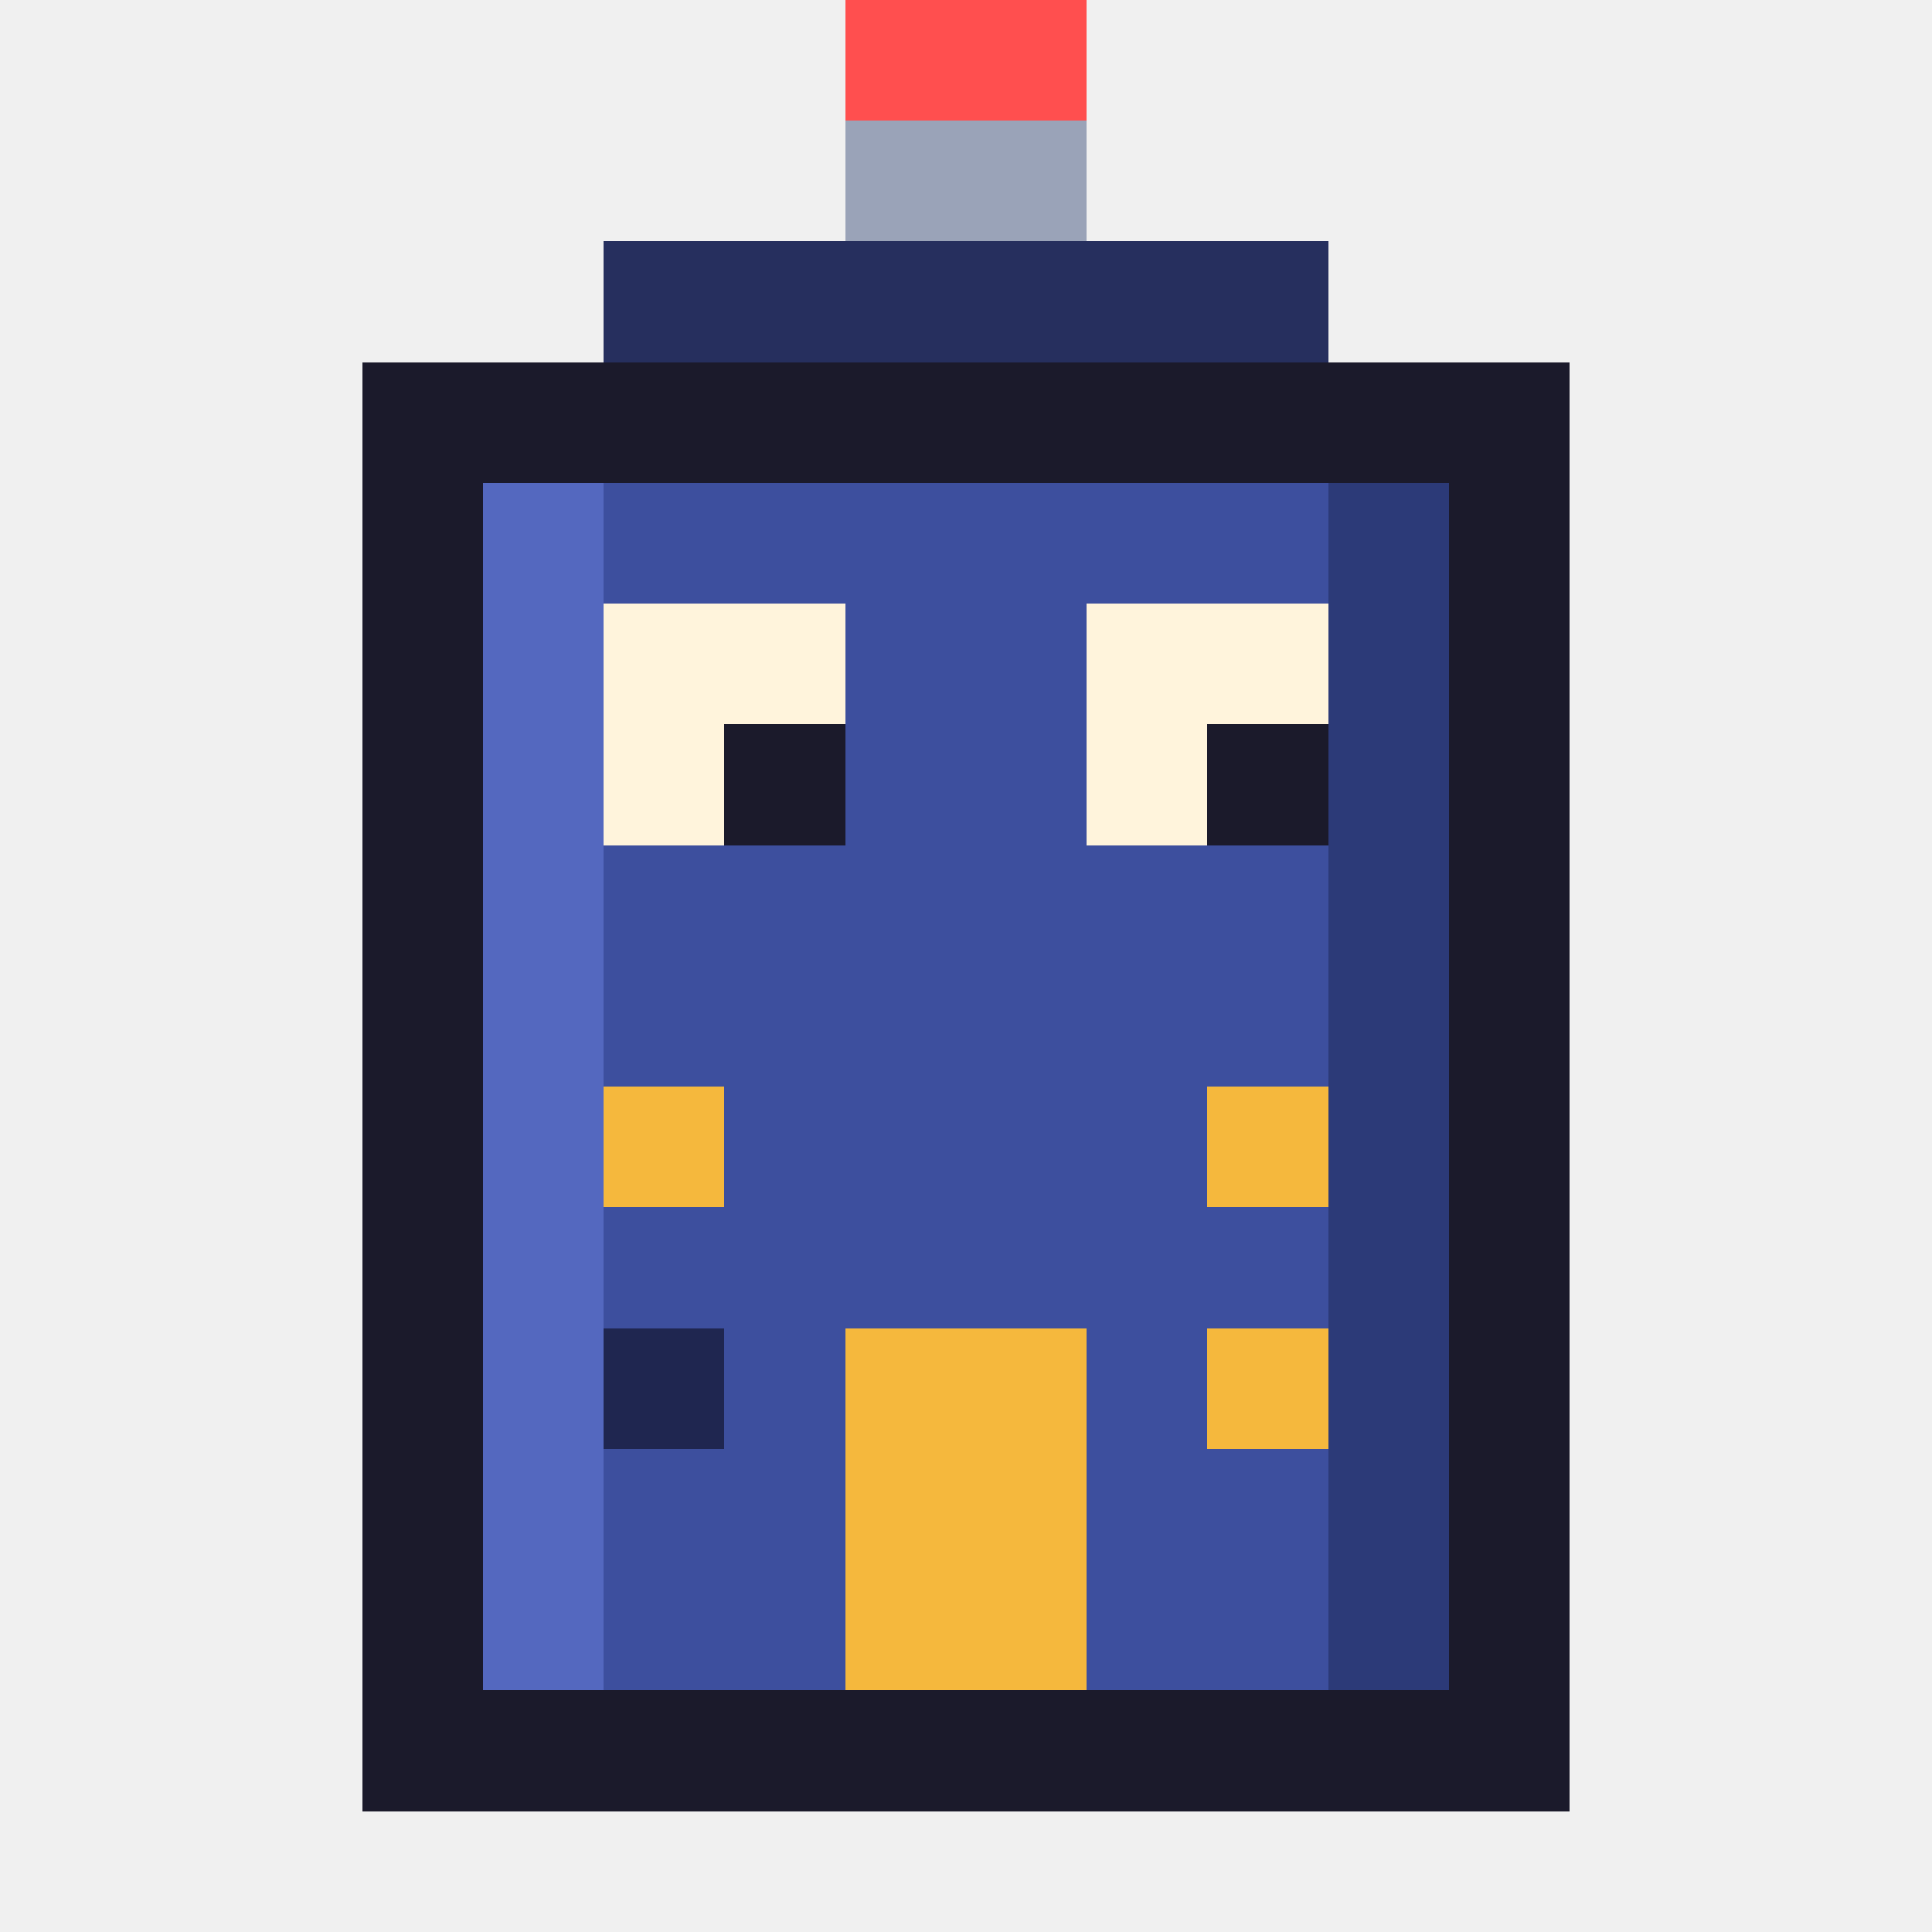
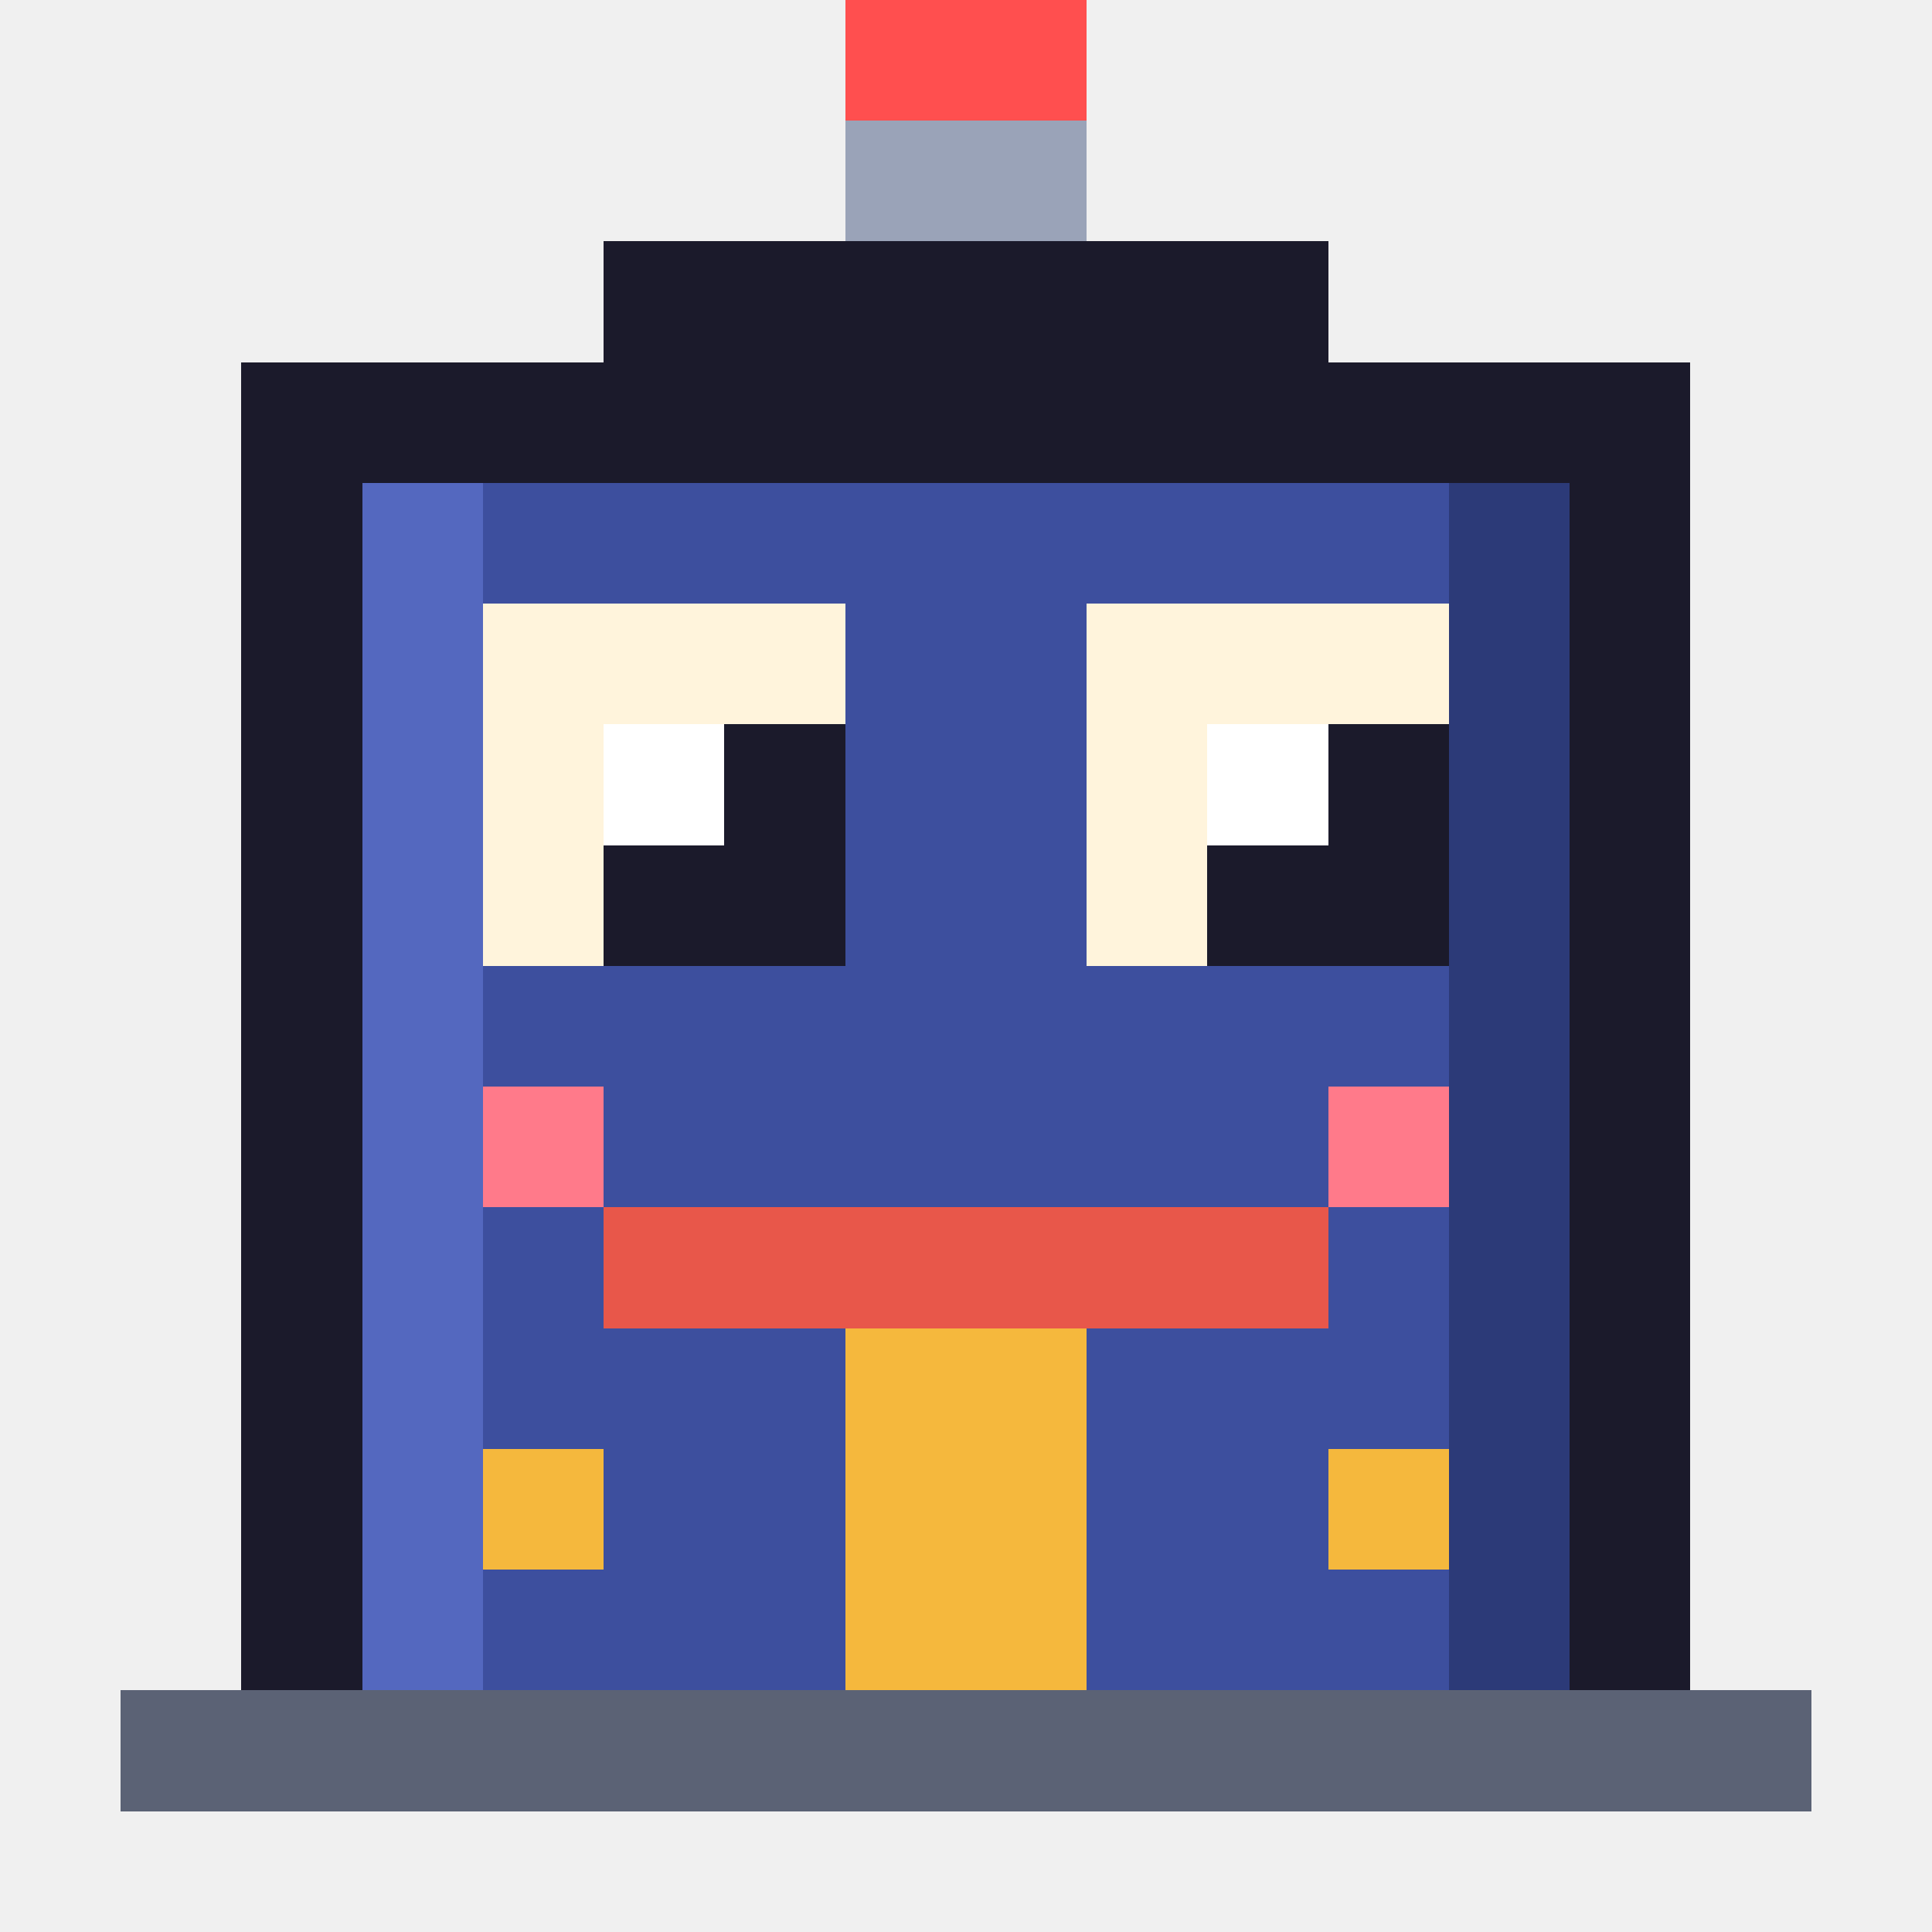
<svg xmlns="http://www.w3.org/2000/svg" viewBox="0 0 256 256" shape-rendering="crispEdges">
  <rect x="112" y="0" width="32" height="16" fill="#ff4f4f" />
  <rect x="112" y="16" width="32" height="16" fill="#9aa3b8" />
-   <rect x="80" y="32" width="96" height="16" fill="#262f5e" />
-   <rect x="48" y="48" width="160" height="16" fill="#1b1a2b" />
-   <rect x="48" y="64" width="16" height="16" fill="#1b1a2b" />
-   <rect x="64" y="64" width="16" height="16" fill="#5468bf" />
-   <rect x="80" y="64" width="96" height="16" fill="#3d4f9e" />
-   <rect x="176" y="64" width="16" height="16" fill="#2c3a78" />
-   <rect x="192" y="64" width="16" height="16" fill="#1b1a2b" />
-   <rect x="48" y="80" width="16" height="16" fill="#1b1a2b" />
-   <rect x="64" y="80" width="16" height="16" fill="#5468bf" />
-   <rect x="80" y="80" width="32" height="16" fill="#fff4dc" />
+   <rect x="80" y="32" width="96" height="16" fill="#1b1a2b" />
+   <rect x="32" y="48" width="192" height="16" fill="#1b1a2b" />
+   <rect x="32" y="64" width="16" height="16" fill="#1b1a2b" />
+   <rect x="48" y="64" width="16" height="16" fill="#5468bf" />
+   <rect x="64" y="64" width="128" height="16" fill="#3d4f9e" />
+   <rect x="192" y="64" width="16" height="16" fill="#2c3a78" />
+   <rect x="208" y="64" width="16" height="16" fill="#1b1a2b" />
+   <rect x="32" y="80" width="16" height="16" fill="#1b1a2b" />
+   <rect x="48" y="80" width="16" height="16" fill="#5468bf" />
+   <rect x="64" y="80" width="48" height="16" fill="#fff4dc" />
  <rect x="112" y="80" width="32" height="16" fill="#3d4f9e" />
-   <rect x="144" y="80" width="32" height="16" fill="#fff4dc" />
-   <rect x="176" y="80" width="16" height="16" fill="#2c3a78" />
-   <rect x="192" y="80" width="16" height="16" fill="#1b1a2b" />
-   <rect x="48" y="96" width="16" height="16" fill="#1b1a2b" />
-   <rect x="64" y="96" width="16" height="16" fill="#5468bf" />
-   <rect x="80" y="96" width="16" height="16" fill="#fff4dc" />
+   <rect x="144" y="80" width="48" height="16" fill="#fff4dc" />
+   <rect x="192" y="80" width="16" height="16" fill="#2c3a78" />
+   <rect x="208" y="80" width="16" height="16" fill="#1b1a2b" />
+   <rect x="32" y="96" width="16" height="16" fill="#1b1a2b" />
+   <rect x="48" y="96" width="16" height="16" fill="#5468bf" />
+   <rect x="64" y="96" width="16" height="16" fill="#fff4dc" />
+   <rect x="80" y="96" width="16" height="16" fill="#ffffff" />
  <rect x="96" y="96" width="16" height="16" fill="#1b1a2b" />
  <rect x="112" y="96" width="32" height="16" fill="#3d4f9e" />
  <rect x="144" y="96" width="16" height="16" fill="#fff4dc" />
-   <rect x="160" y="96" width="16" height="16" fill="#1b1a2b" />
-   <rect x="176" y="96" width="16" height="16" fill="#2c3a78" />
-   <rect x="192" y="96" width="16" height="16" fill="#1b1a2b" />
-   <rect x="48" y="112" width="16" height="16" fill="#1b1a2b" />
-   <rect x="64" y="112" width="16" height="16" fill="#5468bf" />
-   <rect x="80" y="112" width="96" height="16" fill="#3d4f9e" />
-   <rect x="176" y="112" width="16" height="16" fill="#2c3a78" />
-   <rect x="192" y="112" width="16" height="16" fill="#1b1a2b" />
-   <rect x="48" y="128" width="16" height="16" fill="#1b1a2b" />
-   <rect x="64" y="128" width="16" height="16" fill="#5468bf" />
-   <rect x="80" y="128" width="96" height="16" fill="#3d4f9e" />
-   <rect x="176" y="128" width="16" height="16" fill="#2c3a78" />
-   <rect x="192" y="128" width="16" height="16" fill="#1b1a2b" />
-   <rect x="48" y="144" width="16" height="16" fill="#1b1a2b" />
-   <rect x="64" y="144" width="16" height="16" fill="#5468bf" />
-   <rect x="80" y="144" width="16" height="16" fill="#f5b83d" />
-   <rect x="96" y="144" width="64" height="16" fill="#3d4f9e" />
-   <rect x="160" y="144" width="16" height="16" fill="#f5b83d" />
-   <rect x="176" y="144" width="16" height="16" fill="#2c3a78" />
-   <rect x="192" y="144" width="16" height="16" fill="#1b1a2b" />
-   <rect x="48" y="160" width="16" height="16" fill="#1b1a2b" />
-   <rect x="64" y="160" width="16" height="16" fill="#5468bf" />
-   <rect x="80" y="160" width="96" height="16" fill="#3d4f9e" />
-   <rect x="176" y="160" width="16" height="16" fill="#2c3a78" />
-   <rect x="192" y="160" width="16" height="16" fill="#1b1a2b" />
-   <rect x="48" y="176" width="16" height="16" fill="#1b1a2b" />
-   <rect x="64" y="176" width="16" height="16" fill="#5468bf" />
-   <rect x="80" y="176" width="16" height="16" fill="#1f2650" />
-   <rect x="96" y="176" width="16" height="16" fill="#3d4f9e" />
+   <rect x="160" y="96" width="16" height="16" fill="#ffffff" />
+   <rect x="176" y="96" width="16" height="16" fill="#1b1a2b" />
+   <rect x="192" y="96" width="16" height="16" fill="#2c3a78" />
+   <rect x="208" y="96" width="16" height="16" fill="#1b1a2b" />
+   <rect x="32" y="112" width="16" height="16" fill="#1b1a2b" />
+   <rect x="48" y="112" width="16" height="16" fill="#5468bf" />
+   <rect x="64" y="112" width="16" height="16" fill="#fff4dc" />
+   <rect x="80" y="112" width="32" height="16" fill="#1b1a2b" />
+   <rect x="112" y="112" width="32" height="16" fill="#3d4f9e" />
+   <rect x="144" y="112" width="16" height="16" fill="#fff4dc" />
+   <rect x="160" y="112" width="32" height="16" fill="#1b1a2b" />
+   <rect x="192" y="112" width="16" height="16" fill="#2c3a78" />
+   <rect x="208" y="112" width="16" height="16" fill="#1b1a2b" />
+   <rect x="32" y="128" width="16" height="16" fill="#1b1a2b" />
+   <rect x="48" y="128" width="16" height="16" fill="#5468bf" />
+   <rect x="64" y="128" width="128" height="16" fill="#3d4f9e" />
+   <rect x="192" y="128" width="16" height="16" fill="#2c3a78" />
+   <rect x="208" y="128" width="16" height="16" fill="#1b1a2b" />
+   <rect x="32" y="144" width="16" height="16" fill="#1b1a2b" />
+   <rect x="48" y="144" width="16" height="16" fill="#5468bf" />
+   <rect x="64" y="144" width="16" height="16" fill="#ff7a8a" />
+   <rect x="80" y="144" width="96" height="16" fill="#3d4f9e" />
+   <rect x="176" y="144" width="16" height="16" fill="#ff7a8a" />
+   <rect x="192" y="144" width="16" height="16" fill="#2c3a78" />
+   <rect x="208" y="144" width="16" height="16" fill="#1b1a2b" />
+   <rect x="32" y="160" width="16" height="16" fill="#1b1a2b" />
+   <rect x="48" y="160" width="16" height="16" fill="#5468bf" />
+   <rect x="64" y="160" width="16" height="16" fill="#3d4f9e" />
+   <rect x="80" y="160" width="96" height="16" fill="#e8574a" />
+   <rect x="176" y="160" width="16" height="16" fill="#3d4f9e" />
+   <rect x="192" y="160" width="16" height="16" fill="#2c3a78" />
+   <rect x="208" y="160" width="16" height="16" fill="#1b1a2b" />
+   <rect x="32" y="176" width="16" height="16" fill="#1b1a2b" />
+   <rect x="48" y="176" width="16" height="16" fill="#5468bf" />
+   <rect x="64" y="176" width="48" height="16" fill="#3d4f9e" />
  <rect x="112" y="176" width="32" height="16" fill="#f5b83d" />
-   <rect x="144" y="176" width="16" height="16" fill="#3d4f9e" />
-   <rect x="160" y="176" width="16" height="16" fill="#f5b83d" />
-   <rect x="176" y="176" width="16" height="16" fill="#2c3a78" />
-   <rect x="192" y="176" width="16" height="16" fill="#1b1a2b" />
-   <rect x="48" y="192" width="16" height="16" fill="#1b1a2b" />
-   <rect x="64" y="192" width="16" height="16" fill="#5468bf" />
+   <rect x="144" y="176" width="48" height="16" fill="#3d4f9e" />
+   <rect x="192" y="176" width="16" height="16" fill="#2c3a78" />
+   <rect x="208" y="176" width="16" height="16" fill="#1b1a2b" />
+   <rect x="32" y="192" width="16" height="16" fill="#1b1a2b" />
+   <rect x="48" y="192" width="16" height="16" fill="#5468bf" />
+   <rect x="64" y="192" width="16" height="16" fill="#f5b83d" />
  <rect x="80" y="192" width="32" height="16" fill="#3d4f9e" />
  <rect x="112" y="192" width="32" height="16" fill="#f5b83d" />
  <rect x="144" y="192" width="32" height="16" fill="#3d4f9e" />
-   <rect x="176" y="192" width="16" height="16" fill="#2c3a78" />
-   <rect x="192" y="192" width="16" height="16" fill="#1b1a2b" />
-   <rect x="48" y="208" width="16" height="16" fill="#1b1a2b" />
-   <rect x="64" y="208" width="16" height="16" fill="#5468bf" />
-   <rect x="80" y="208" width="32" height="16" fill="#3d4f9e" />
+   <rect x="176" y="192" width="16" height="16" fill="#f5b83d" />
+   <rect x="192" y="192" width="16" height="16" fill="#2c3a78" />
+   <rect x="208" y="192" width="16" height="16" fill="#1b1a2b" />
+   <rect x="32" y="208" width="16" height="16" fill="#1b1a2b" />
+   <rect x="48" y="208" width="16" height="16" fill="#5468bf" />
+   <rect x="64" y="208" width="48" height="16" fill="#3d4f9e" />
  <rect x="112" y="208" width="32" height="16" fill="#f5b83d" />
-   <rect x="144" y="208" width="32" height="16" fill="#3d4f9e" />
-   <rect x="176" y="208" width="16" height="16" fill="#2c3a78" />
-   <rect x="192" y="208" width="16" height="16" fill="#1b1a2b" />
-   <rect x="48" y="224" width="160" height="16" fill="#1b1a2b" />
+   <rect x="144" y="208" width="48" height="16" fill="#3d4f9e" />
+   <rect x="192" y="208" width="16" height="16" fill="#2c3a78" />
+   <rect x="208" y="208" width="16" height="16" fill="#1b1a2b" />
+   <rect x="16" y="224" width="224" height="16" fill="#5b6275" />
</svg>
